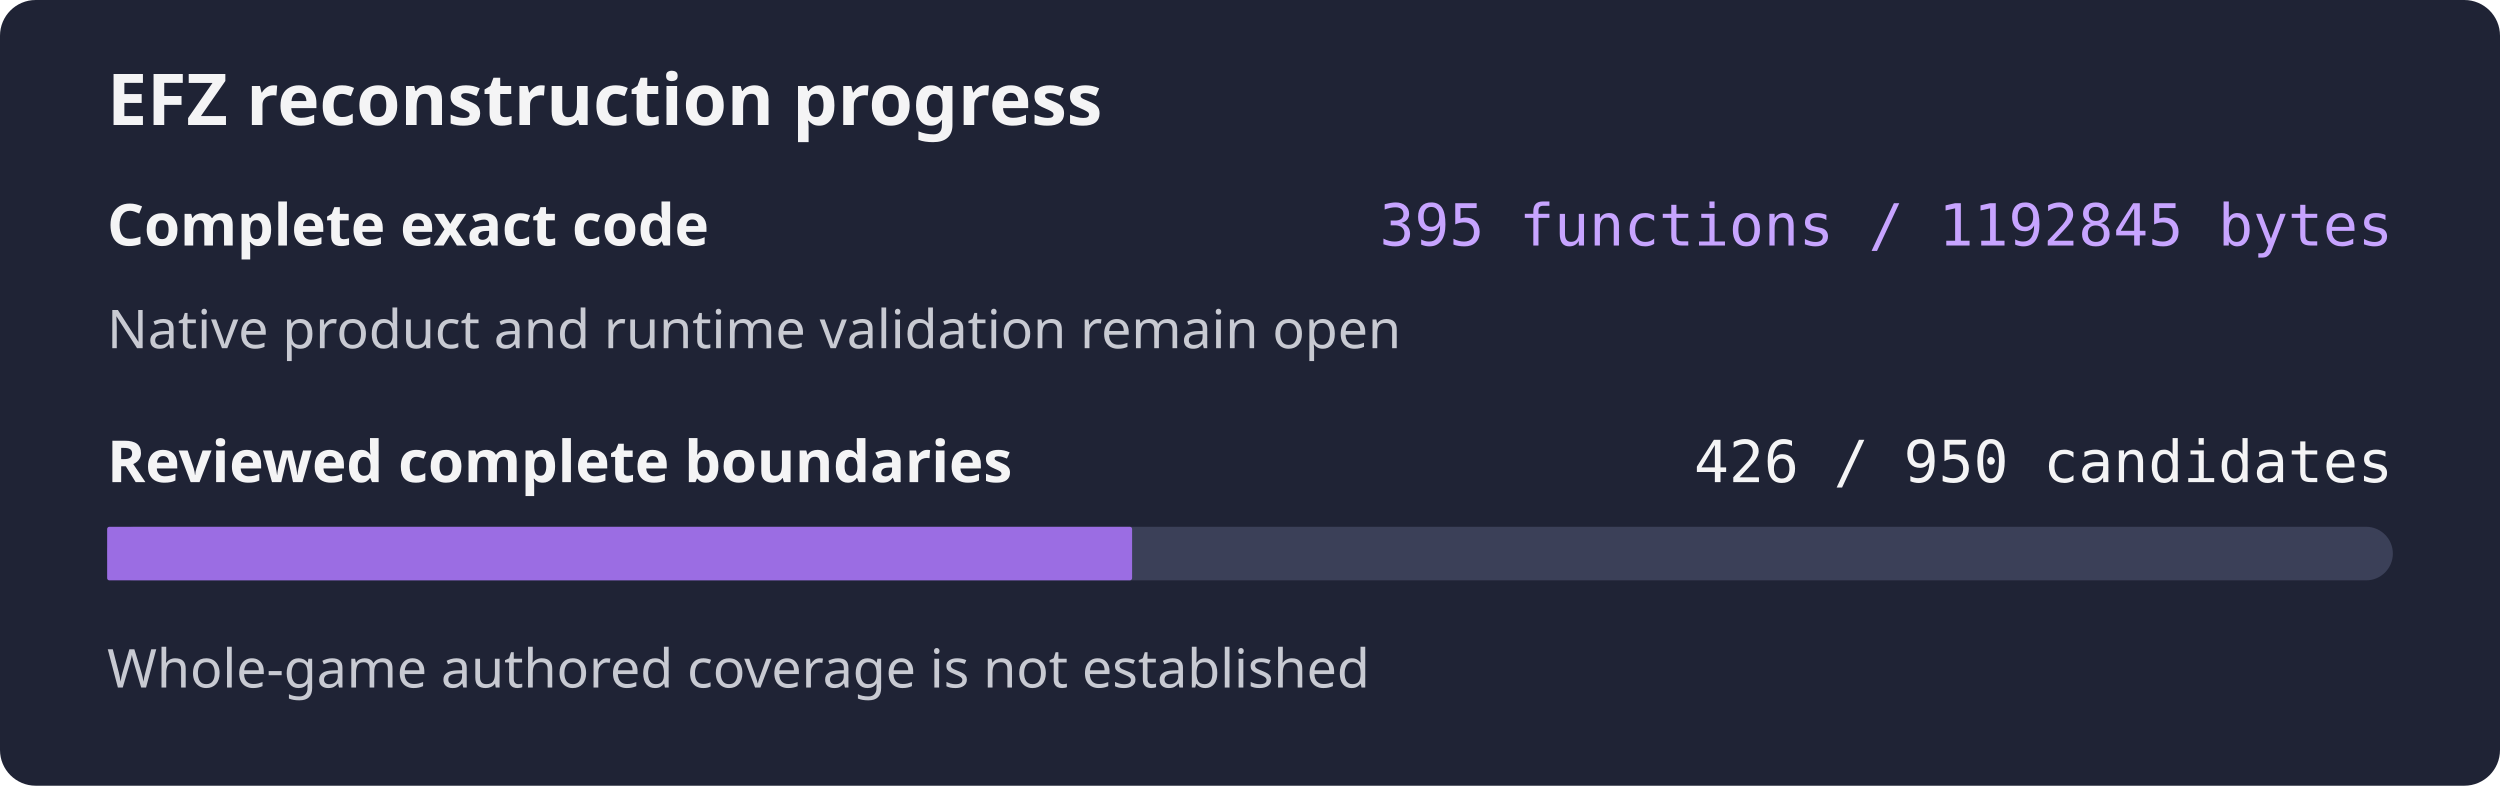
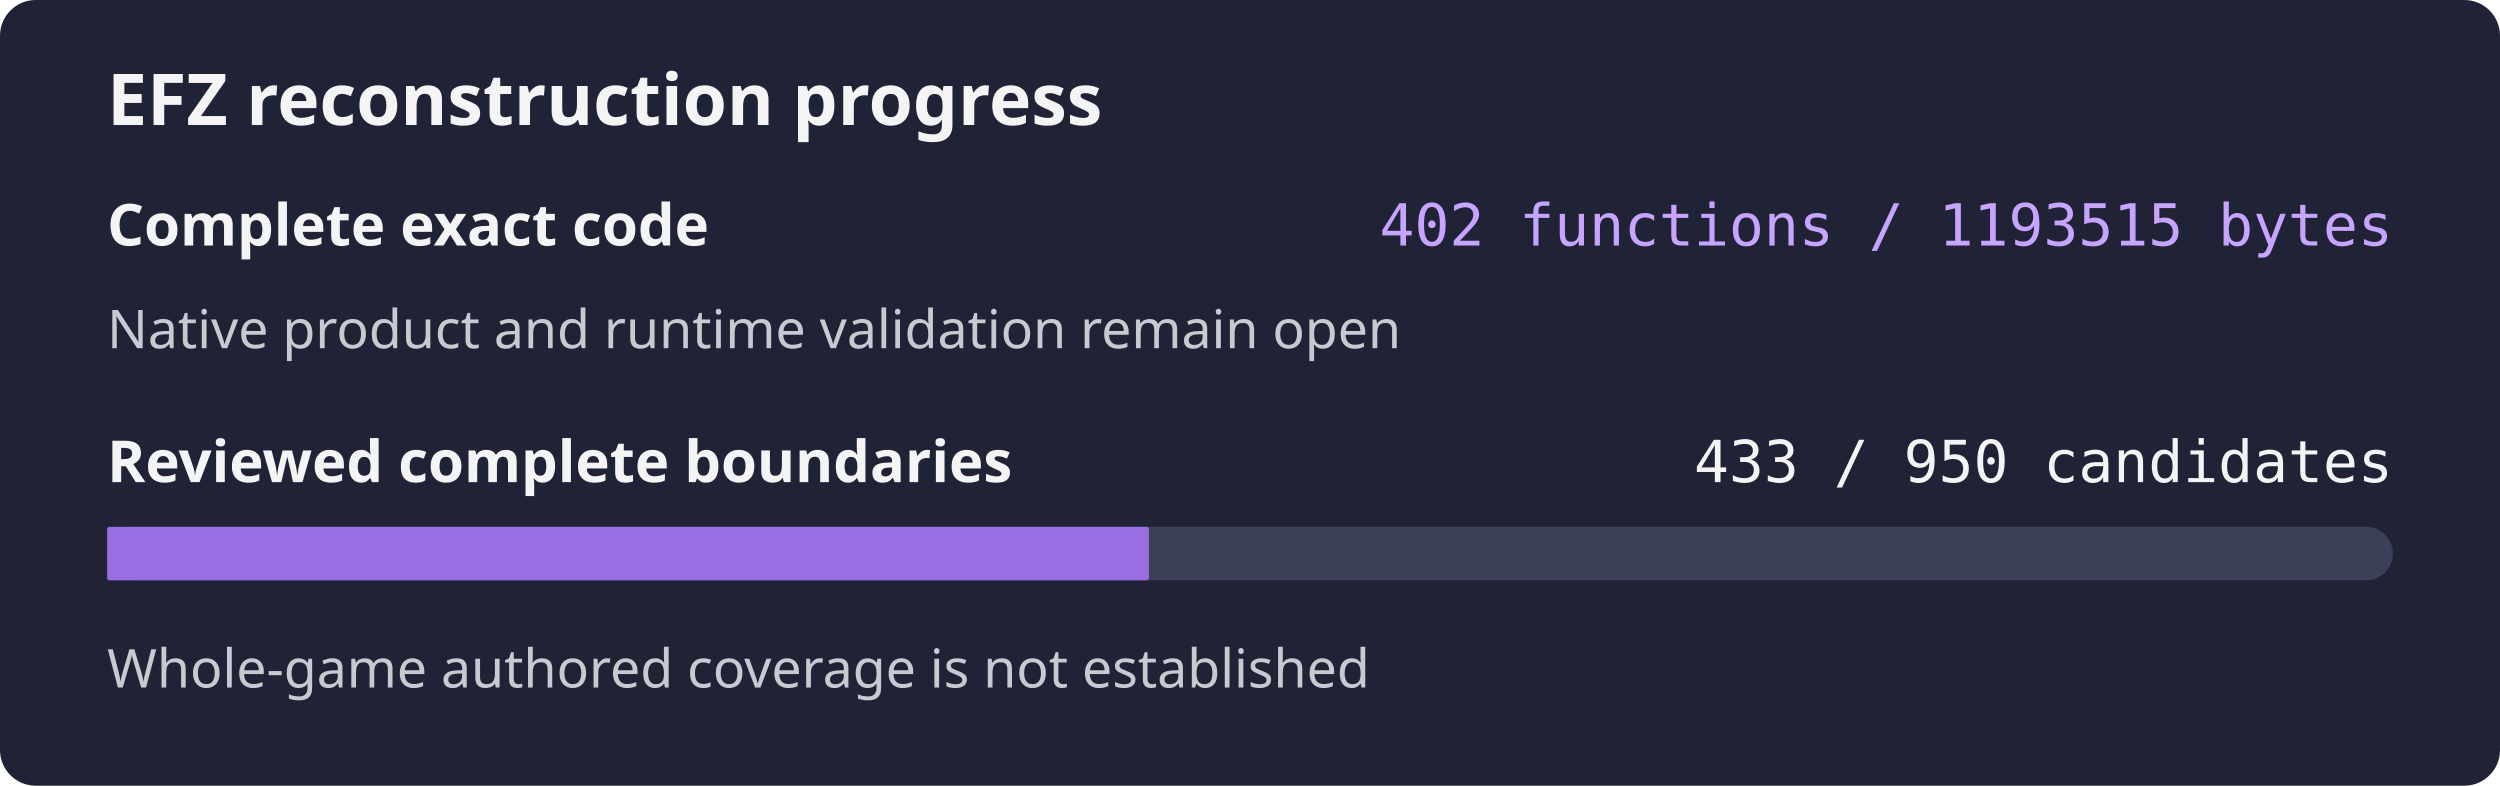
- <svg xmlns="http://www.w3.org/2000/svg" width="560" height="176" role="img" aria-label="EFZ reconstruction: 395 exact functions, 1192845 exact bytes; 426 reviewed boundaries out of 950 candidates">
+ <svg xmlns="http://www.w3.org/2000/svg" width="560" height="176" role="img" aria-label="EFZ reconstruction: 402 exact functions, 1193515 exact bytes; 433 reviewed boundaries out of 950 candidates">
  <rect width="560" height="176" rx="8" fill="#1f2335" />
  <text x="24" y="28" fill="#f4f4f5" font-family="sans-serif" font-size="16" font-weight="600">EFZ reconstruction progress</text>
  <text x="24" y="55" fill="#f4f4f5" font-family="sans-serif" font-size="13" font-weight="600">Complete exact code</text>
-   <text x="536" y="55" fill="#c7a4ff" text-anchor="end" font-family="monospace" font-size="13">395 functions / 1192845 bytes</text>
+   <text x="536" y="55" fill="#c7a4ff" text-anchor="end" font-family="monospace" font-size="13">402 functions / 1193515 bytes</text>
  <text x="24" y="78" fill="#c8cad2" font-family="sans-serif" font-size="12">Native product and runtime validation remain open</text>
  <text x="24" y="108" fill="#f4f4f5" font-family="sans-serif" font-size="13" font-weight="600">Reviewed complete boundaries</text>
-   <text x="536" y="108" fill="#f4f4f5" text-anchor="end" font-family="monospace" font-size="13">426 / 950 candidates</text>
+   <text x="536" y="108" fill="#f4f4f5" text-anchor="end" font-family="monospace" font-size="13">433 / 950 candidates</text>
  <rect x="24" y="118" width="512" height="12" rx="6" fill="#3b4058" />
-   <rect x="24" y="118" width="229.59" height="12" rx="0.5" fill="#9b6de3" />
+   <rect x="24" y="118" width="233.36" height="12" rx="0.5" fill="#9b6de3" />
  <text x="24" y="154" fill="#c8cad2" font-family="sans-serif" font-size="12">Whole-game authored coverage is not established</text>
</svg>
